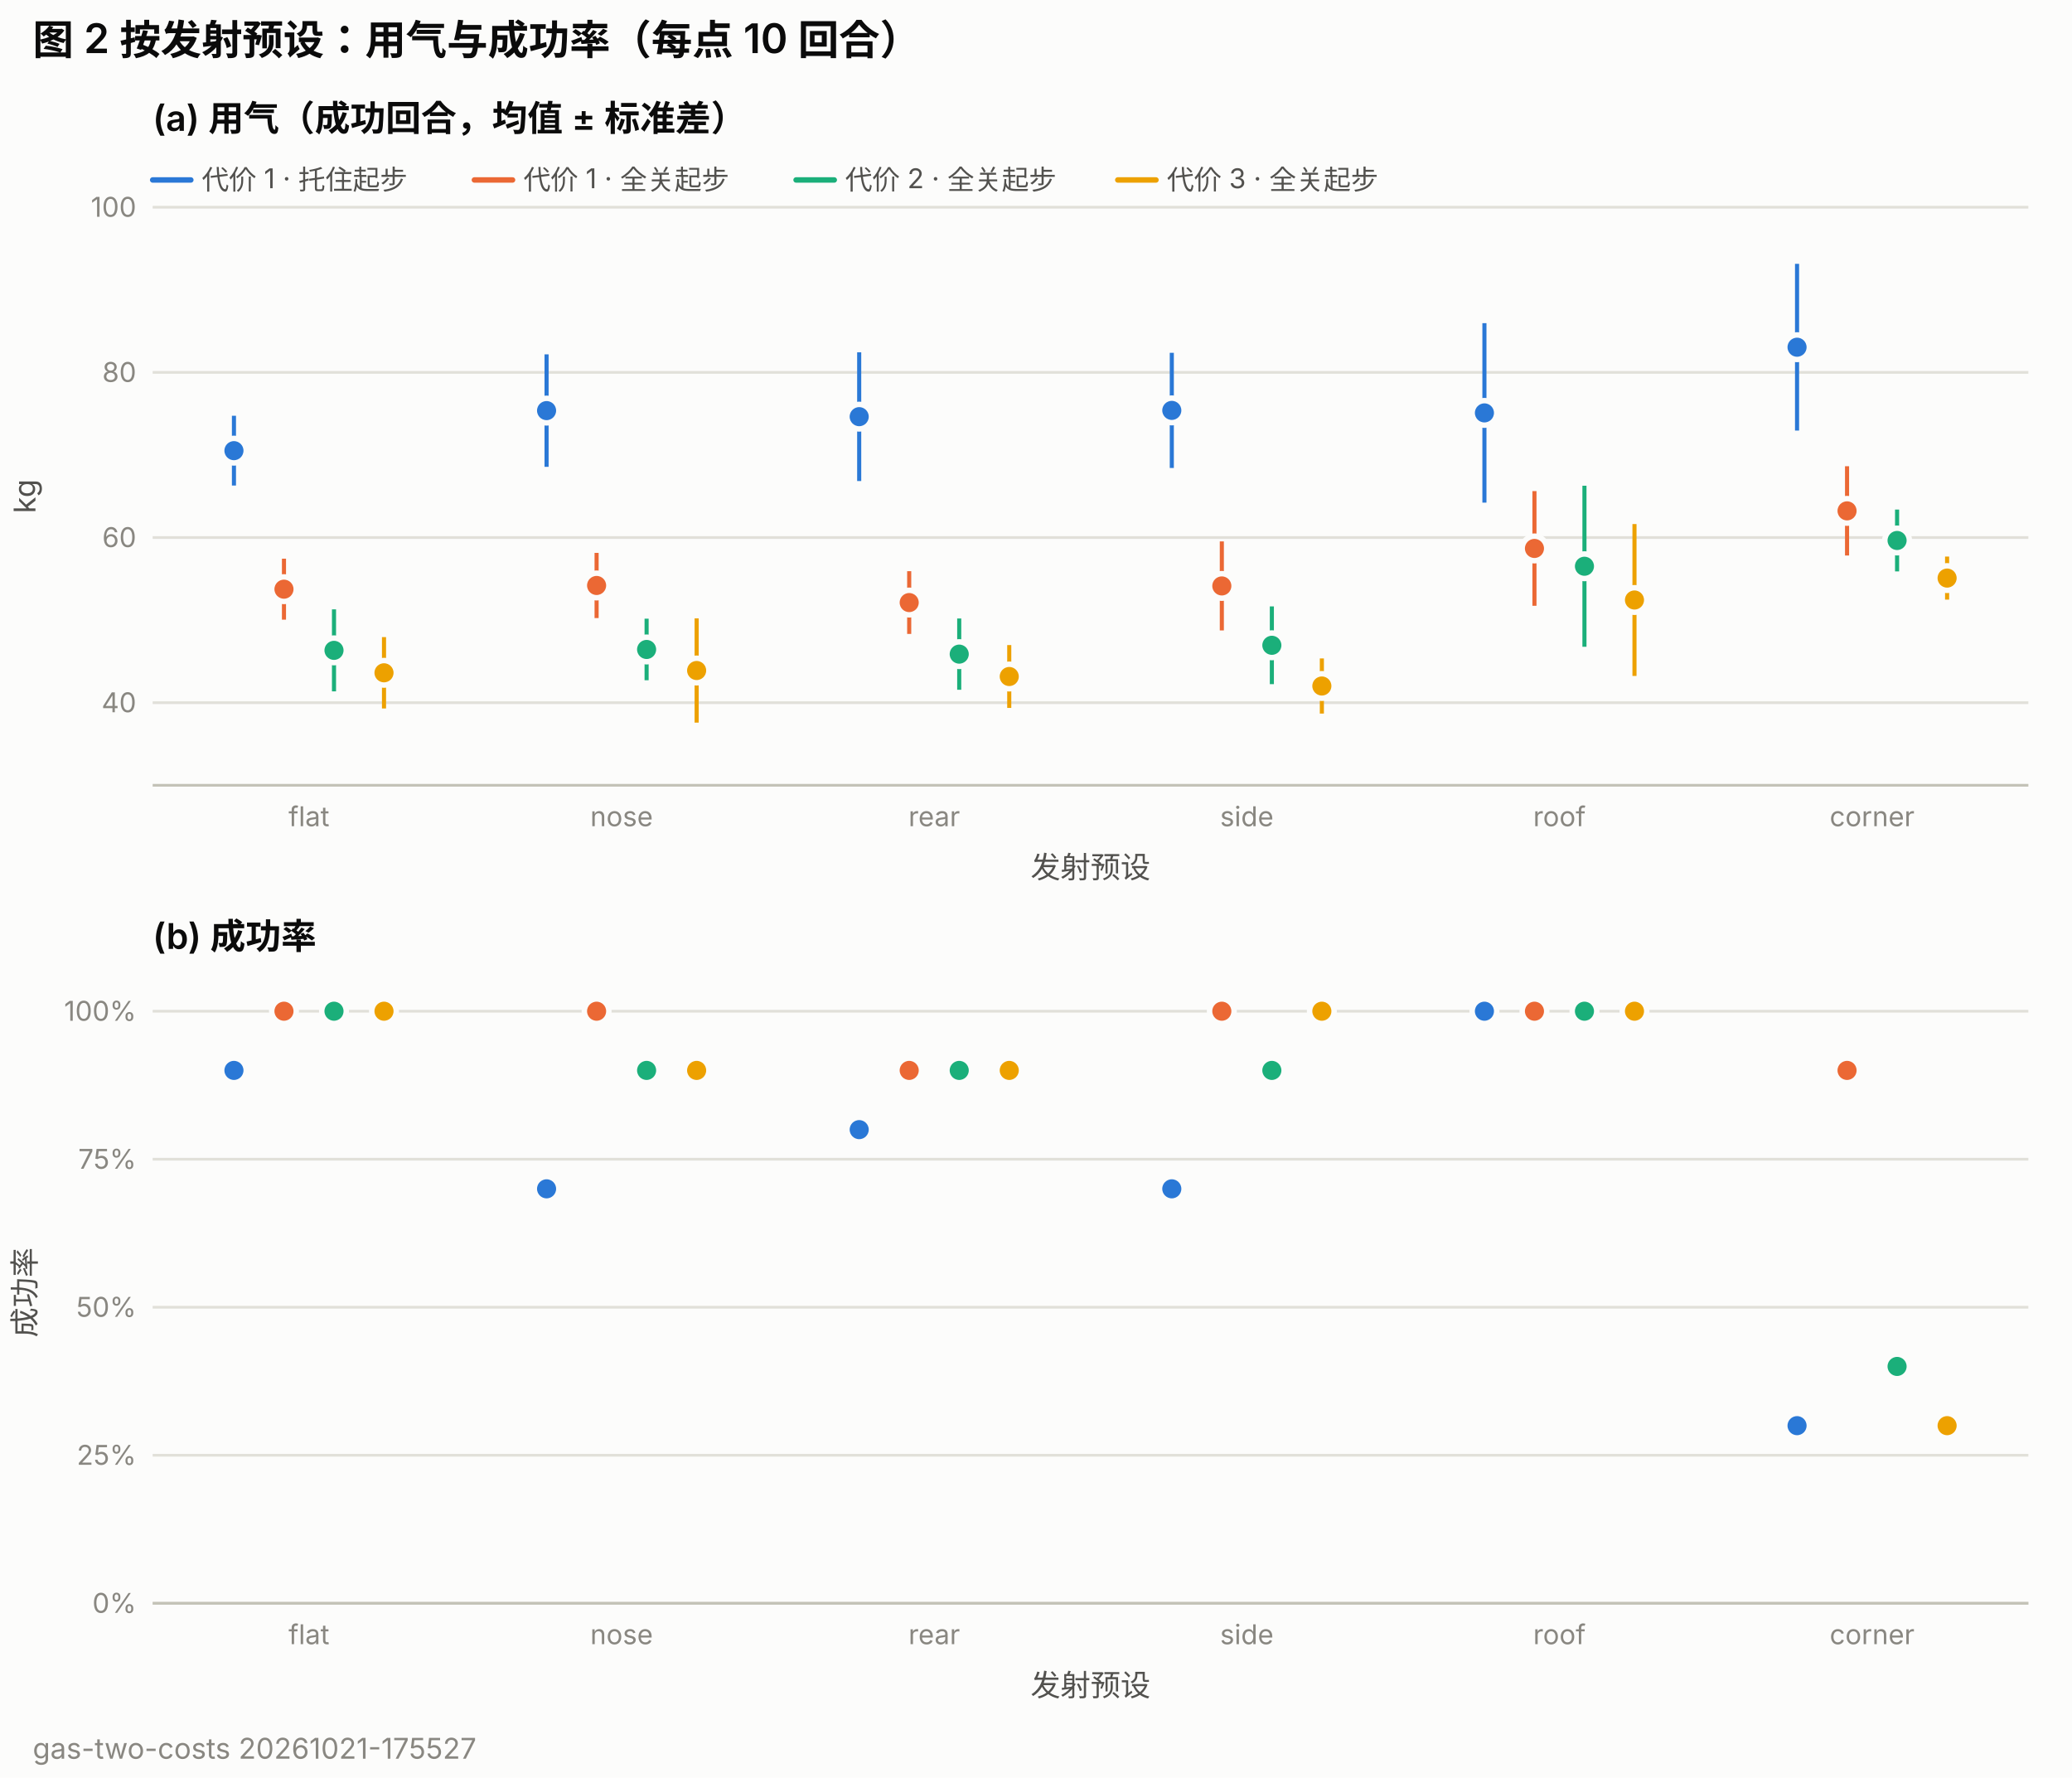
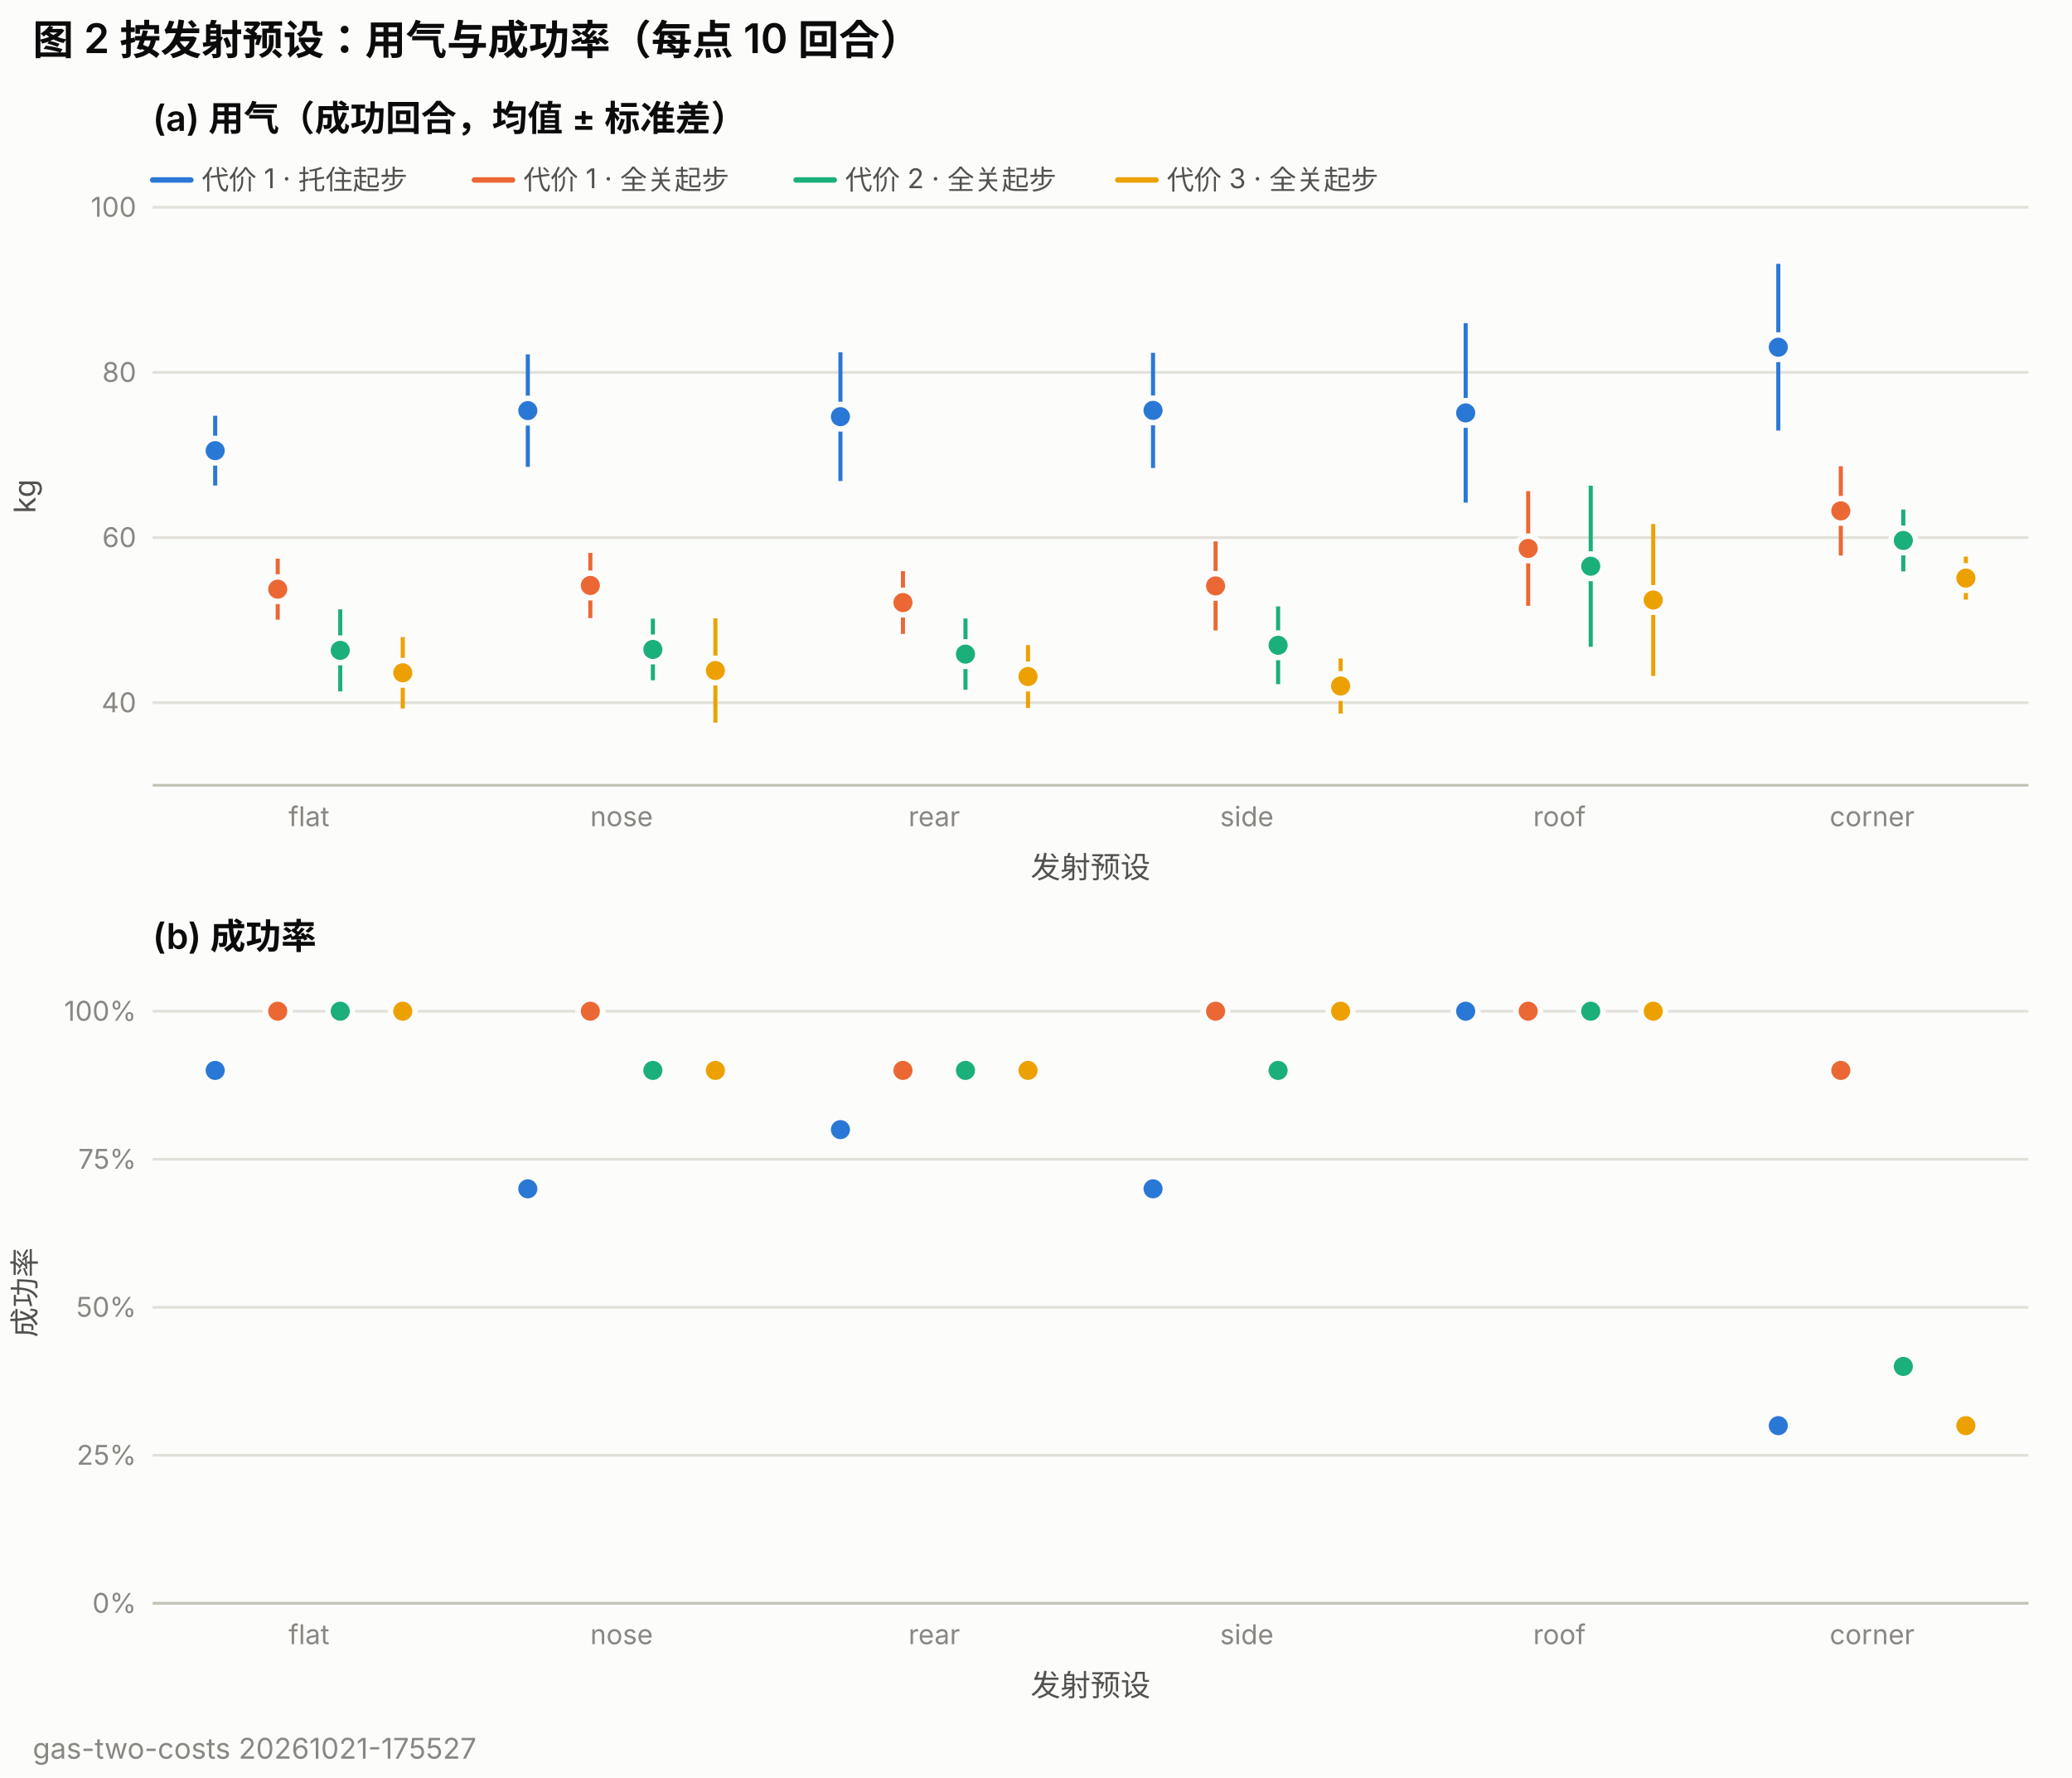
<svg xmlns="http://www.w3.org/2000/svg" viewBox="0 0 760 652" width="760" height="652" role="img">
  <style>
svg{font-family:system-ui,-apple-system,"Segoe UI",sans-serif;font-variant-numeric:tabular-nums}
.bg{fill:#fcfcfb}.t1{fill:#0b0b0b}.t2{fill:#52514e}.t3{fill:#898781}.grid{stroke:#e1e0d9;stroke-width:1}.axis{stroke:#c3c2b7;stroke-width:1}
.shade{fill:#0b0b0b;fill-opacity:0.05}.ref{stroke:#52514e;stroke-width:1;stroke-dasharray:4 3;fill:none}
.ln{fill:none!important;stroke-width:2;stroke-linejoin:round;stroke-linecap:round}.band{stroke:none!important;fill-opacity:0.12}
.mk{stroke:#fcfcfb!important;stroke-width:2}.err{stroke-width:1.5;fill:none!important}
.s0{stroke:#2a78d6;fill:#2a78d6}.s1{stroke:#eb6834;fill:#eb6834}.s2{stroke:#1baf7a;fill:#1baf7a}.s3{stroke:#eda100;fill:#eda100}
@media (prefers-color-scheme: dark){.bg{fill:#1a1a19}.t1{fill:#f0efec}.t2{fill:#c3c2b7}.grid{stroke:#2c2c2a}.axis{stroke:#383835}.shade{fill:#f0efec}.ref{stroke:#c3c2b7}.mk{stroke:#1a1a19!important}.s0{stroke:#3987e5;fill:#3987e5}.s1{stroke:#d95926;fill:#d95926}.s2{stroke:#199e70;fill:#199e70}.s3{stroke:#c98500;fill:#c98500}}
</style>
  <rect class="bg" width="760" height="652" />
  <text class="t1" x="12" y="20" font-size="15" font-weight="600">图 2  按发射预设：用气与成功率（每点 10 回合）</text>
  <text class="t1" x="56" y="48" font-size="13" font-weight="600">(a) 用气（成功回合，均值 ± 标准差）</text>
  <line class="grid" x1="56" x2="744" y1="257.71" y2="257.71" />
  <text class="t3" x="50" y="261.21" font-size="10" text-anchor="end">40</text>
  <line class="grid" x1="56" x2="744" y1="197.14" y2="197.14" />
  <text class="t3" x="50" y="200.64" font-size="10" text-anchor="end">60</text>
  <line class="grid" x1="56" x2="744" y1="136.57" y2="136.57" />
  <text class="t3" x="50" y="140.07" font-size="10" text-anchor="end">80</text>
  <line class="grid" x1="56" x2="744" y1="76" y2="76" />
  <text class="t3" x="50" y="79.5" font-size="10" text-anchor="end">100</text>
  <text class="t3" x="113.33" y="303" font-size="10" text-anchor="middle">flat</text>
  <text class="t3" x="228" y="303" font-size="10" text-anchor="middle">nose</text>
  <text class="t3" x="342.67" y="303" font-size="10" text-anchor="middle">rear</text>
  <text class="t3" x="457.33" y="303" font-size="10" text-anchor="middle">side</text>
  <text class="t3" x="572" y="303" font-size="10" text-anchor="middle">roof</text>
  <text class="t3" x="686.67" y="303" font-size="10" text-anchor="middle">corner</text>
  <line class="axis" x1="56" x2="744" y1="288" y2="288" />
  <text class="t2" x="400" y="322" font-size="11" text-anchor="middle">发射预设</text>
  <text class="t2" transform="translate(13,182) rotate(-90)" font-size="11" text-anchor="middle">kg</text>
-   <line class="err s0" x1="85.81" x2="85.81" y1="178.07" y2="152.48" />
-   <line class="err s0" x1="200.48" x2="200.48" y1="171.21" y2="129.96" />
-   <line class="err s0" x1="315.15" x2="315.15" y1="176.42" y2="129.21" />
-   <line class="err s0" x1="429.81" x2="429.81" y1="171.63" y2="129.39" />
-   <line class="err s0" x1="544.48" x2="544.48" y1="184.34" y2="118.52" />
-   <line class="err s0" x1="659.15" x2="659.15" y1="157.91" y2="96.76" />
-   <circle class="mk s0" cx="85.81" cy="165.28" r="4.5" />
-   <circle class="mk s0" cx="200.48" cy="150.59" r="4.5" />
-   <circle class="mk s0" cx="315.15" cy="152.81" r="4.5" />
-   <circle class="mk s0" cx="429.81" cy="150.51" r="4.5" />
-   <circle class="mk s0" cx="544.48" cy="151.43" r="4.5" />
-   <circle class="mk s0" cx="659.15" cy="127.34" r="4.5" />
-   <line class="err s1" x1="104.16" x2="104.16" y1="227.26" y2="204.9" />
-   <line class="err s1" x1="218.83" x2="218.83" y1="226.68" y2="202.77" />
-   <line class="err s1" x1="333.49" x2="333.49" y1="232.49" y2="209.48" />
-   <line class="err s1" x1="448.16" x2="448.16" y1="231.21" y2="198.56" />
-   <line class="err s1" x1="562.83" x2="562.83" y1="222.17" y2="180.11" />
-   <line class="err s1" x1="677.49" x2="677.49" y1="203.73" y2="170.99" />
-   <circle class="mk s1" cx="104.16" cy="216.08" r="4.5" />
-   <circle class="mk s1" cx="218.83" cy="214.72" r="4.5" />
-   <circle class="mk s1" cx="333.49" cy="220.99" r="4.5" />
-   <circle class="mk s1" cx="448.16" cy="214.89" r="4.5" />
-   <circle class="mk s1" cx="562.83" cy="201.14" r="4.5" />
-   <circle class="mk s1" cx="677.49" cy="187.36" r="4.5" />
-   <line class="err s2" x1="122.51" x2="122.51" y1="253.56" y2="223.48" />
-   <line class="err s2" x1="237.17" x2="237.17" y1="249.48" y2="226.9" />
-   <line class="err s2" x1="351.84" x2="351.84" y1="252.97" y2="226.83" />
-   <line class="err s2" x1="466.51" x2="466.51" y1="250.91" y2="222.4" />
-   <line class="err s2" x1="581.17" x2="581.17" y1="237.2" y2="178.14" />
-   <line class="err s2" x1="695.84" x2="695.84" y1="209.56" y2="186.88" />
-   <circle class="mk s2" cx="122.51" cy="238.52" r="4.5" />
-   <circle class="mk s2" cx="237.17" cy="238.19" r="4.5" />
-   <circle class="mk s2" cx="351.84" cy="239.9" r="4.5" />
-   <circle class="mk s2" cx="466.51" cy="236.66" r="4.5" />
-   <circle class="mk s2" cx="581.17" cy="207.67" r="4.5" />
-   <circle class="mk s2" cx="695.84" cy="198.22" r="4.5" />
-   <line class="err s3" x1="140.85" x2="140.85" y1="259.83" y2="233.66" />
-   <line class="err s3" x1="255.52" x2="255.52" y1="265.02" y2="226.79" />
-   <line class="err s3" x1="370.19" x2="370.19" y1="259.63" y2="236.58" />
-   <line class="err s3" x1="484.85" x2="484.85" y1="261.7" y2="241.48" />
-   <line class="err s3" x1="599.52" x2="599.52" y1="247.9" y2="192.2" />
-   <line class="err s3" x1="714.19" x2="714.19" y1="219.91" y2="204.12" />
-   <circle class="mk s3" cx="140.85" cy="246.75" r="4.5" />
-   <circle class="mk s3" cx="255.52" cy="245.91" r="4.5" />
-   <circle class="mk s3" cx="370.19" cy="248.11" r="4.5" />
-   <circle class="mk s3" cx="484.85" cy="251.59" r="4.5" />
-   <circle class="mk s3" cx="599.52" cy="220.05" r="4.5" />
-   <circle class="mk s3" cx="714.19" cy="212.01" r="4.5" />
+   <line class="err s0" x1="78.93" x2="78.93" y1="178.07" y2="152.48" />
+   <line class="err s0" x1="193.6" x2="193.6" y1="171.21" y2="129.96" />
+   <line class="err s0" x1="308.27" x2="308.27" y1="176.42" y2="129.21" />
+   <line class="err s0" x1="422.93" x2="422.93" y1="171.63" y2="129.39" />
+   <line class="err s0" x1="537.6" x2="537.6" y1="184.34" y2="118.52" />
+   <line class="err s0" x1="652.27" x2="652.27" y1="157.91" y2="96.76" />
+   <circle class="mk s0" cx="78.93" cy="165.28" r="4.5" />
+   <circle class="mk s0" cx="193.6" cy="150.59" r="4.5" />
+   <circle class="mk s0" cx="308.27" cy="152.81" r="4.5" />
+   <circle class="mk s0" cx="422.93" cy="150.51" r="4.5" />
+   <circle class="mk s0" cx="537.6" cy="151.43" r="4.5" />
+   <circle class="mk s0" cx="652.27" cy="127.34" r="4.5" />
+   <line class="err s1" x1="101.87" x2="101.87" y1="227.26" y2="204.9" />
+   <line class="err s1" x1="216.53" x2="216.53" y1="226.68" y2="202.77" />
+   <line class="err s1" x1="331.2" x2="331.2" y1="232.49" y2="209.48" />
+   <line class="err s1" x1="445.87" x2="445.87" y1="231.21" y2="198.56" />
+   <line class="err s1" x1="560.53" x2="560.53" y1="222.17" y2="180.11" />
+   <line class="err s1" x1="675.2" x2="675.2" y1="203.73" y2="170.99" />
+   <circle class="mk s1" cx="101.87" cy="216.08" r="4.5" />
+   <circle class="mk s1" cx="216.53" cy="214.72" r="4.5" />
+   <circle class="mk s1" cx="331.2" cy="220.99" r="4.5" />
+   <circle class="mk s1" cx="445.87" cy="214.89" r="4.5" />
+   <circle class="mk s1" cx="560.53" cy="201.14" r="4.5" />
+   <circle class="mk s1" cx="675.2" cy="187.36" r="4.5" />
+   <line class="err s2" x1="124.8" x2="124.8" y1="253.56" y2="223.48" />
+   <line class="err s2" x1="239.47" x2="239.47" y1="249.48" y2="226.9" />
+   <line class="err s2" x1="354.13" x2="354.13" y1="252.97" y2="226.83" />
+   <line class="err s2" x1="468.8" x2="468.8" y1="250.91" y2="222.4" />
+   <line class="err s2" x1="583.47" x2="583.47" y1="237.2" y2="178.14" />
+   <line class="err s2" x1="698.13" x2="698.13" y1="209.56" y2="186.88" />
+   <circle class="mk s2" cx="124.8" cy="238.52" r="4.5" />
+   <circle class="mk s2" cx="239.47" cy="238.19" r="4.5" />
+   <circle class="mk s2" cx="354.13" cy="239.9" r="4.5" />
+   <circle class="mk s2" cx="468.8" cy="236.66" r="4.5" />
+   <circle class="mk s2" cx="583.47" cy="207.67" r="4.5" />
+   <circle class="mk s2" cx="698.13" cy="198.22" r="4.5" />
+   <line class="err s3" x1="147.73" x2="147.73" y1="259.83" y2="233.66" />
+   <line class="err s3" x1="262.4" x2="262.4" y1="265.02" y2="226.79" />
+   <line class="err s3" x1="377.07" x2="377.07" y1="259.63" y2="236.58" />
+   <line class="err s3" x1="491.73" x2="491.73" y1="261.7" y2="241.48" />
+   <line class="err s3" x1="606.4" x2="606.4" y1="247.9" y2="192.2" />
+   <line class="err s3" x1="721.07" x2="721.07" y1="219.91" y2="204.12" />
+   <circle class="mk s3" cx="147.73" cy="246.75" r="4.5" />
+   <circle class="mk s3" cx="262.4" cy="245.91" r="4.5" />
+   <circle class="mk s3" cx="377.07" cy="248.11" r="4.5" />
+   <circle class="mk s3" cx="491.73" cy="251.59" r="4.5" />
+   <circle class="mk s3" cx="606.4" cy="220.05" r="4.5" />
+   <circle class="mk s3" cx="721.07" cy="212.01" r="4.5" />
  <line class="ln s0" x1="56" x2="70" y1="66" y2="66" />
  <text class="t2" x="74" y="69.5" font-size="10">代价 1 · 托住起步</text>
  <line class="ln s1" x1="174" x2="188" y1="66" y2="66" />
  <text class="t2" x="192" y="69.5" font-size="10">代价 1 · 全关起步</text>
  <line class="ln s2" x1="292" x2="306" y1="66" y2="66" />
  <text class="t2" x="310" y="69.5" font-size="10">代价 2 · 全关起步</text>
  <line class="ln s3" x1="410" x2="424" y1="66" y2="66" />
  <text class="t2" x="428" y="69.5" font-size="10">代价 3 · 全关起步</text>
  <text class="t1" x="56" y="348" font-size="13" font-weight="600">(b) 成功率</text>
  <line class="grid" x1="56" x2="744" y1="588" y2="588" />
  <text class="t3" x="50" y="591.5" font-size="10" text-anchor="end">0%</text>
  <line class="grid" x1="56" x2="744" y1="533.71" y2="533.71" />
  <text class="t3" x="50" y="537.21" font-size="10" text-anchor="end">25%</text>
  <line class="grid" x1="56" x2="744" y1="479.43" y2="479.43" />
  <text class="t3" x="50" y="482.93" font-size="10" text-anchor="end">50%</text>
  <line class="grid" x1="56" x2="744" y1="425.14" y2="425.14" />
  <text class="t3" x="50" y="428.64" font-size="10" text-anchor="end">75%</text>
  <line class="grid" x1="56" x2="744" y1="370.86" y2="370.86" />
  <text class="t3" x="50" y="374.36" font-size="10" text-anchor="end">100%</text>
  <text class="t3" x="113.33" y="603" font-size="10" text-anchor="middle">flat</text>
  <text class="t3" x="228" y="603" font-size="10" text-anchor="middle">nose</text>
  <text class="t3" x="342.67" y="603" font-size="10" text-anchor="middle">rear</text>
  <text class="t3" x="457.33" y="603" font-size="10" text-anchor="middle">side</text>
  <text class="t3" x="572" y="603" font-size="10" text-anchor="middle">roof</text>
  <text class="t3" x="686.67" y="603" font-size="10" text-anchor="middle">corner</text>
  <line class="axis" x1="56" x2="744" y1="588" y2="588" />
  <text class="t2" x="400" y="622" font-size="11" text-anchor="middle">发射预设</text>
  <text class="t2" transform="translate(13,474) rotate(-90)" font-size="11" text-anchor="middle">成功率</text>
-   <circle class="mk s0" cx="85.81" cy="392.57" r="4.5" />
-   <circle class="mk s0" cx="200.48" cy="436" r="4.5" />
-   <circle class="mk s0" cx="315.15" cy="414.29" r="4.5" />
-   <circle class="mk s0" cx="429.81" cy="436" r="4.5" />
-   <circle class="mk s0" cx="544.48" cy="370.86" r="4.5" />
-   <circle class="mk s0" cx="659.15" cy="522.86" r="4.5" />
-   <circle class="mk s1" cx="104.16" cy="370.86" r="4.5" />
-   <circle class="mk s1" cx="218.83" cy="370.86" r="4.5" />
-   <circle class="mk s1" cx="333.49" cy="392.57" r="4.5" />
-   <circle class="mk s1" cx="448.16" cy="370.86" r="4.5" />
-   <circle class="mk s1" cx="562.83" cy="370.86" r="4.5" />
-   <circle class="mk s1" cx="677.49" cy="392.57" r="4.5" />
-   <circle class="mk s2" cx="122.51" cy="370.86" r="4.5" />
-   <circle class="mk s2" cx="237.17" cy="392.57" r="4.5" />
-   <circle class="mk s2" cx="351.84" cy="392.57" r="4.5" />
-   <circle class="mk s2" cx="466.51" cy="392.57" r="4.5" />
-   <circle class="mk s2" cx="581.17" cy="370.86" r="4.5" />
-   <circle class="mk s2" cx="695.84" cy="501.14" r="4.5" />
-   <circle class="mk s3" cx="140.85" cy="370.86" r="4.5" />
-   <circle class="mk s3" cx="255.52" cy="392.57" r="4.5" />
-   <circle class="mk s3" cx="370.19" cy="392.57" r="4.5" />
-   <circle class="mk s3" cx="484.85" cy="370.86" r="4.5" />
-   <circle class="mk s3" cx="599.52" cy="370.86" r="4.5" />
-   <circle class="mk s3" cx="714.19" cy="522.86" r="4.5" />
+   <circle class="mk s0" cx="78.93" cy="392.57" r="4.5" />
+   <circle class="mk s0" cx="193.6" cy="436" r="4.5" />
+   <circle class="mk s0" cx="308.27" cy="414.29" r="4.5" />
+   <circle class="mk s0" cx="422.93" cy="436" r="4.5" />
+   <circle class="mk s0" cx="537.6" cy="370.86" r="4.5" />
+   <circle class="mk s0" cx="652.27" cy="522.86" r="4.5" />
+   <circle class="mk s1" cx="101.87" cy="370.86" r="4.5" />
+   <circle class="mk s1" cx="216.53" cy="370.86" r="4.5" />
+   <circle class="mk s1" cx="331.2" cy="392.57" r="4.5" />
+   <circle class="mk s1" cx="445.87" cy="370.86" r="4.5" />
+   <circle class="mk s1" cx="560.53" cy="370.86" r="4.5" />
+   <circle class="mk s1" cx="675.2" cy="392.57" r="4.5" />
+   <circle class="mk s2" cx="124.8" cy="370.86" r="4.5" />
+   <circle class="mk s2" cx="239.47" cy="392.57" r="4.5" />
+   <circle class="mk s2" cx="354.13" cy="392.57" r="4.5" />
+   <circle class="mk s2" cx="468.8" cy="392.57" r="4.5" />
+   <circle class="mk s2" cx="583.47" cy="370.86" r="4.5" />
+   <circle class="mk s2" cx="698.13" cy="501.14" r="4.5" />
+   <circle class="mk s3" cx="147.73" cy="370.86" r="4.5" />
+   <circle class="mk s3" cx="262.4" cy="392.57" r="4.5" />
+   <circle class="mk s3" cx="377.07" cy="392.57" r="4.5" />
+   <circle class="mk s3" cx="491.73" cy="370.86" r="4.5" />
+   <circle class="mk s3" cx="606.4" cy="370.86" r="4.5" />
+   <circle class="mk s3" cx="721.07" cy="522.86" r="4.5" />
  <text class="t3" x="12" y="645" font-size="10.5">gas-two-costs 20261021-175527</text>
</svg>
